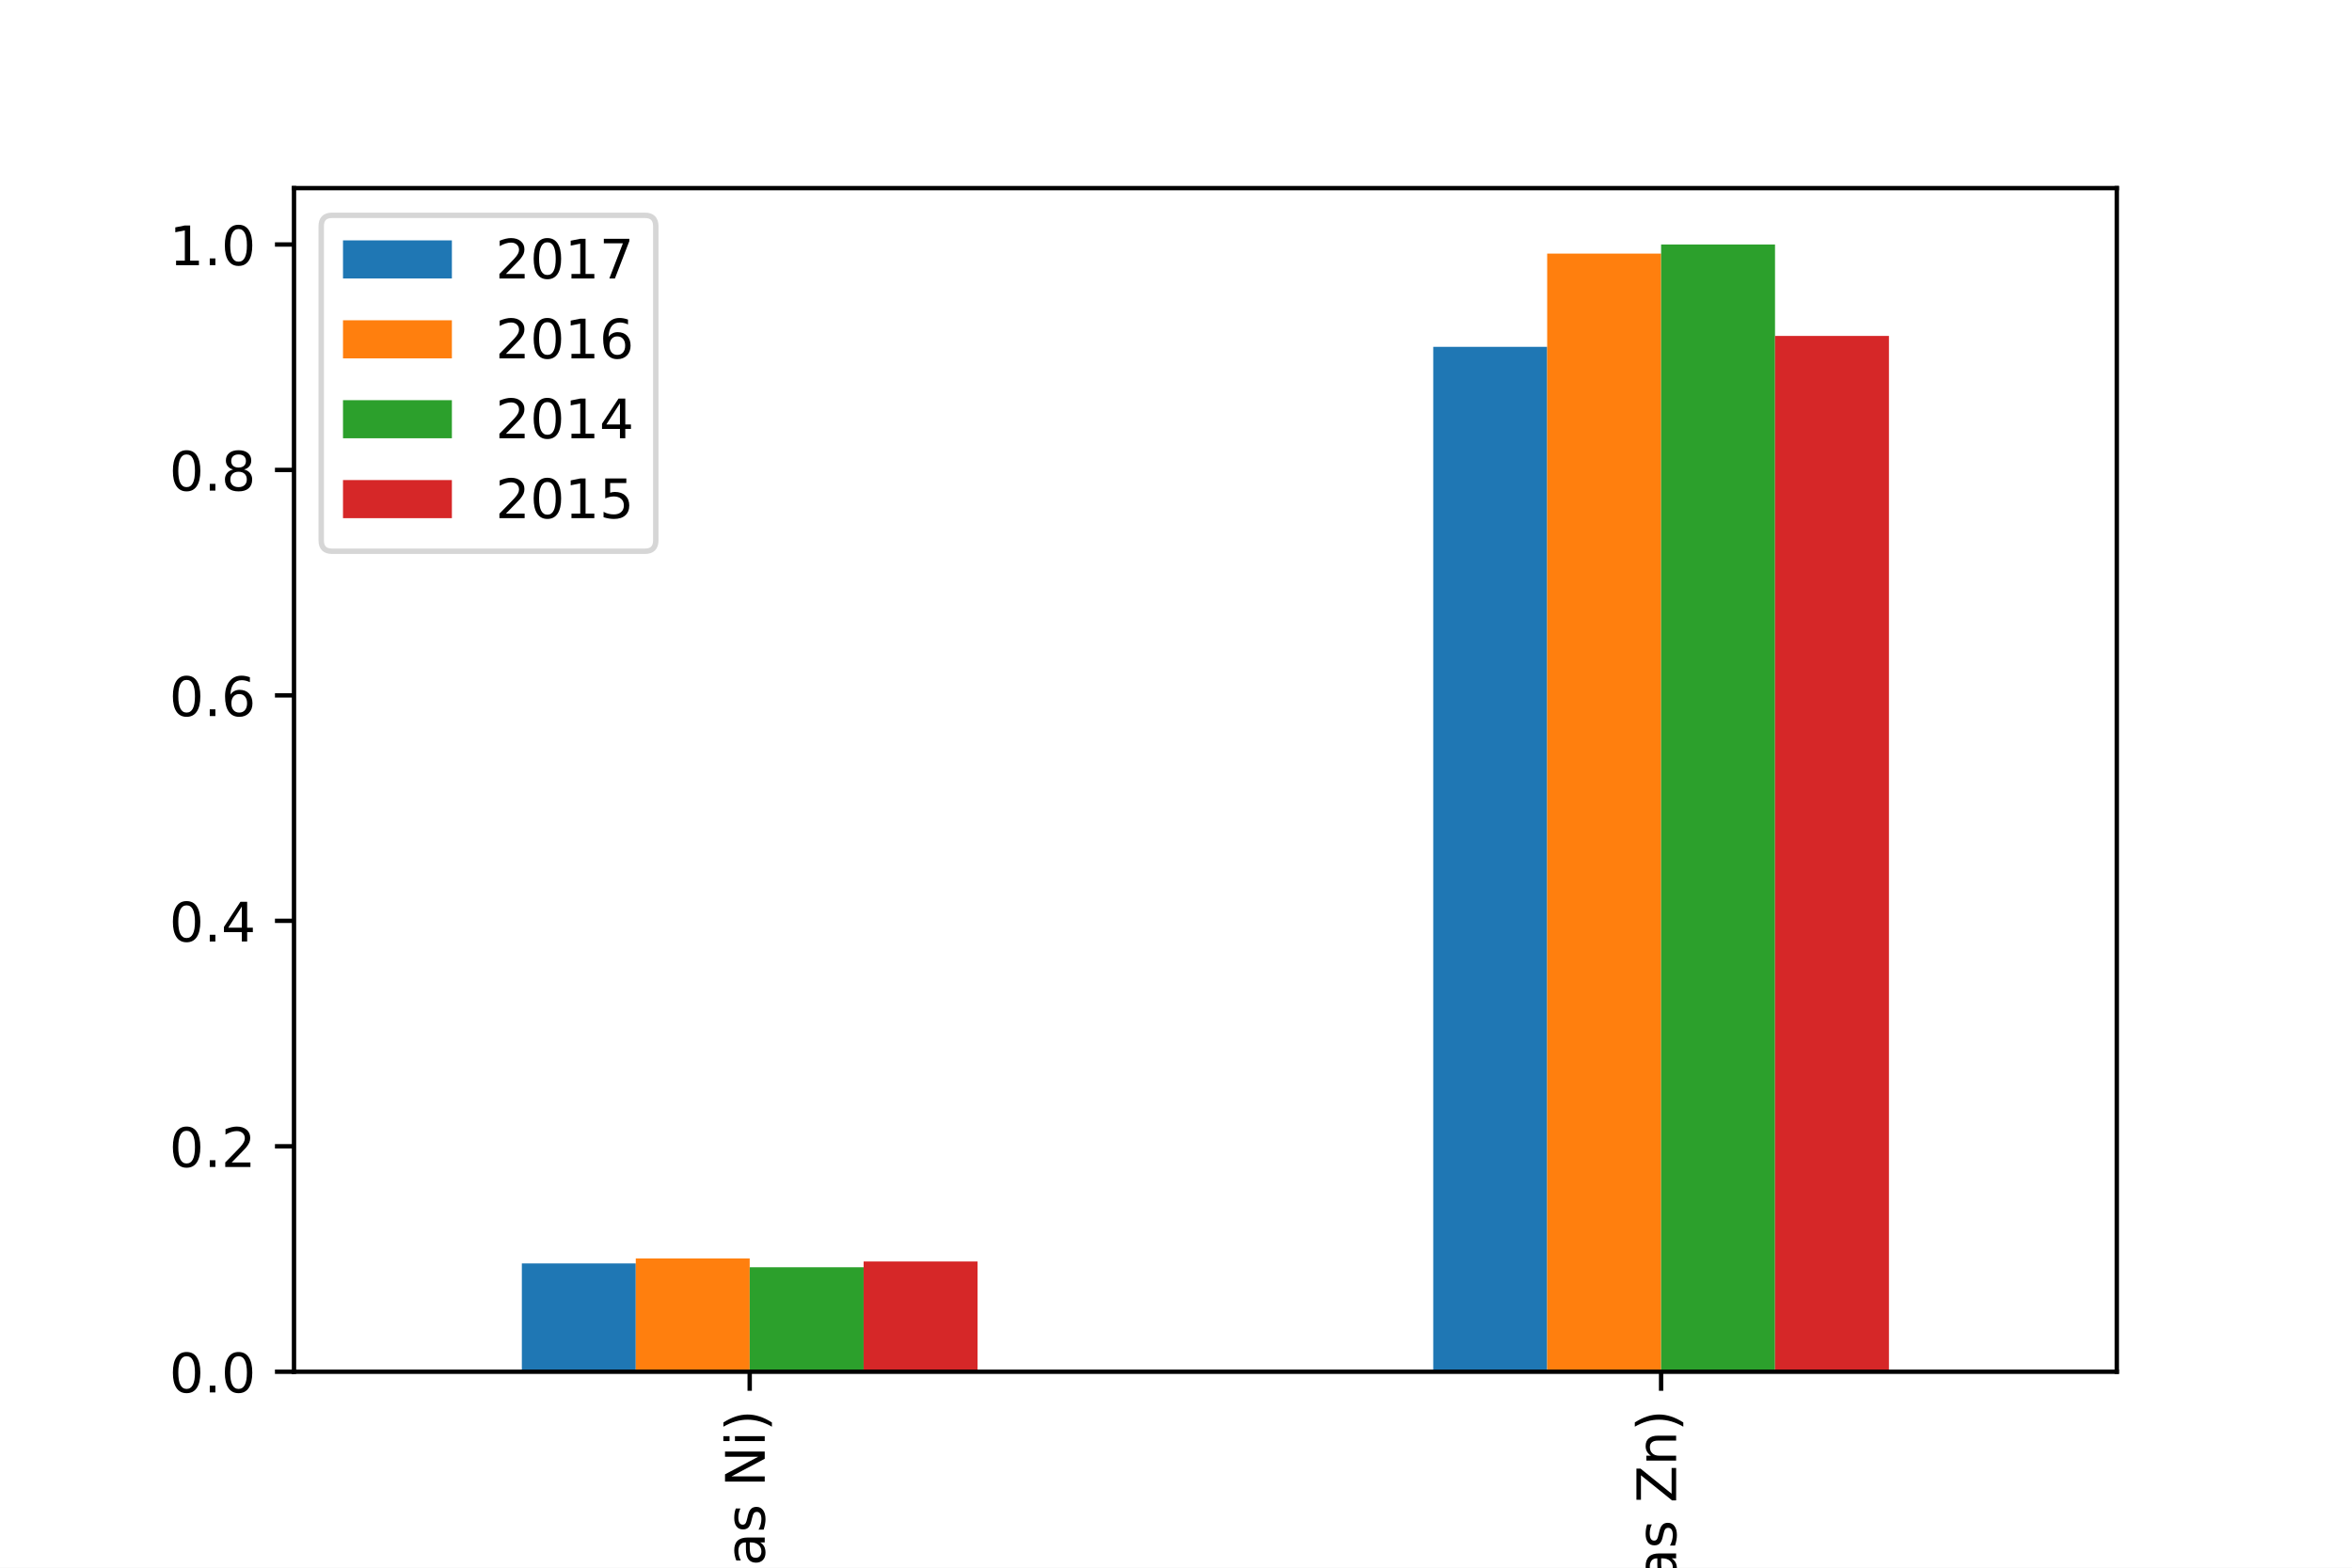
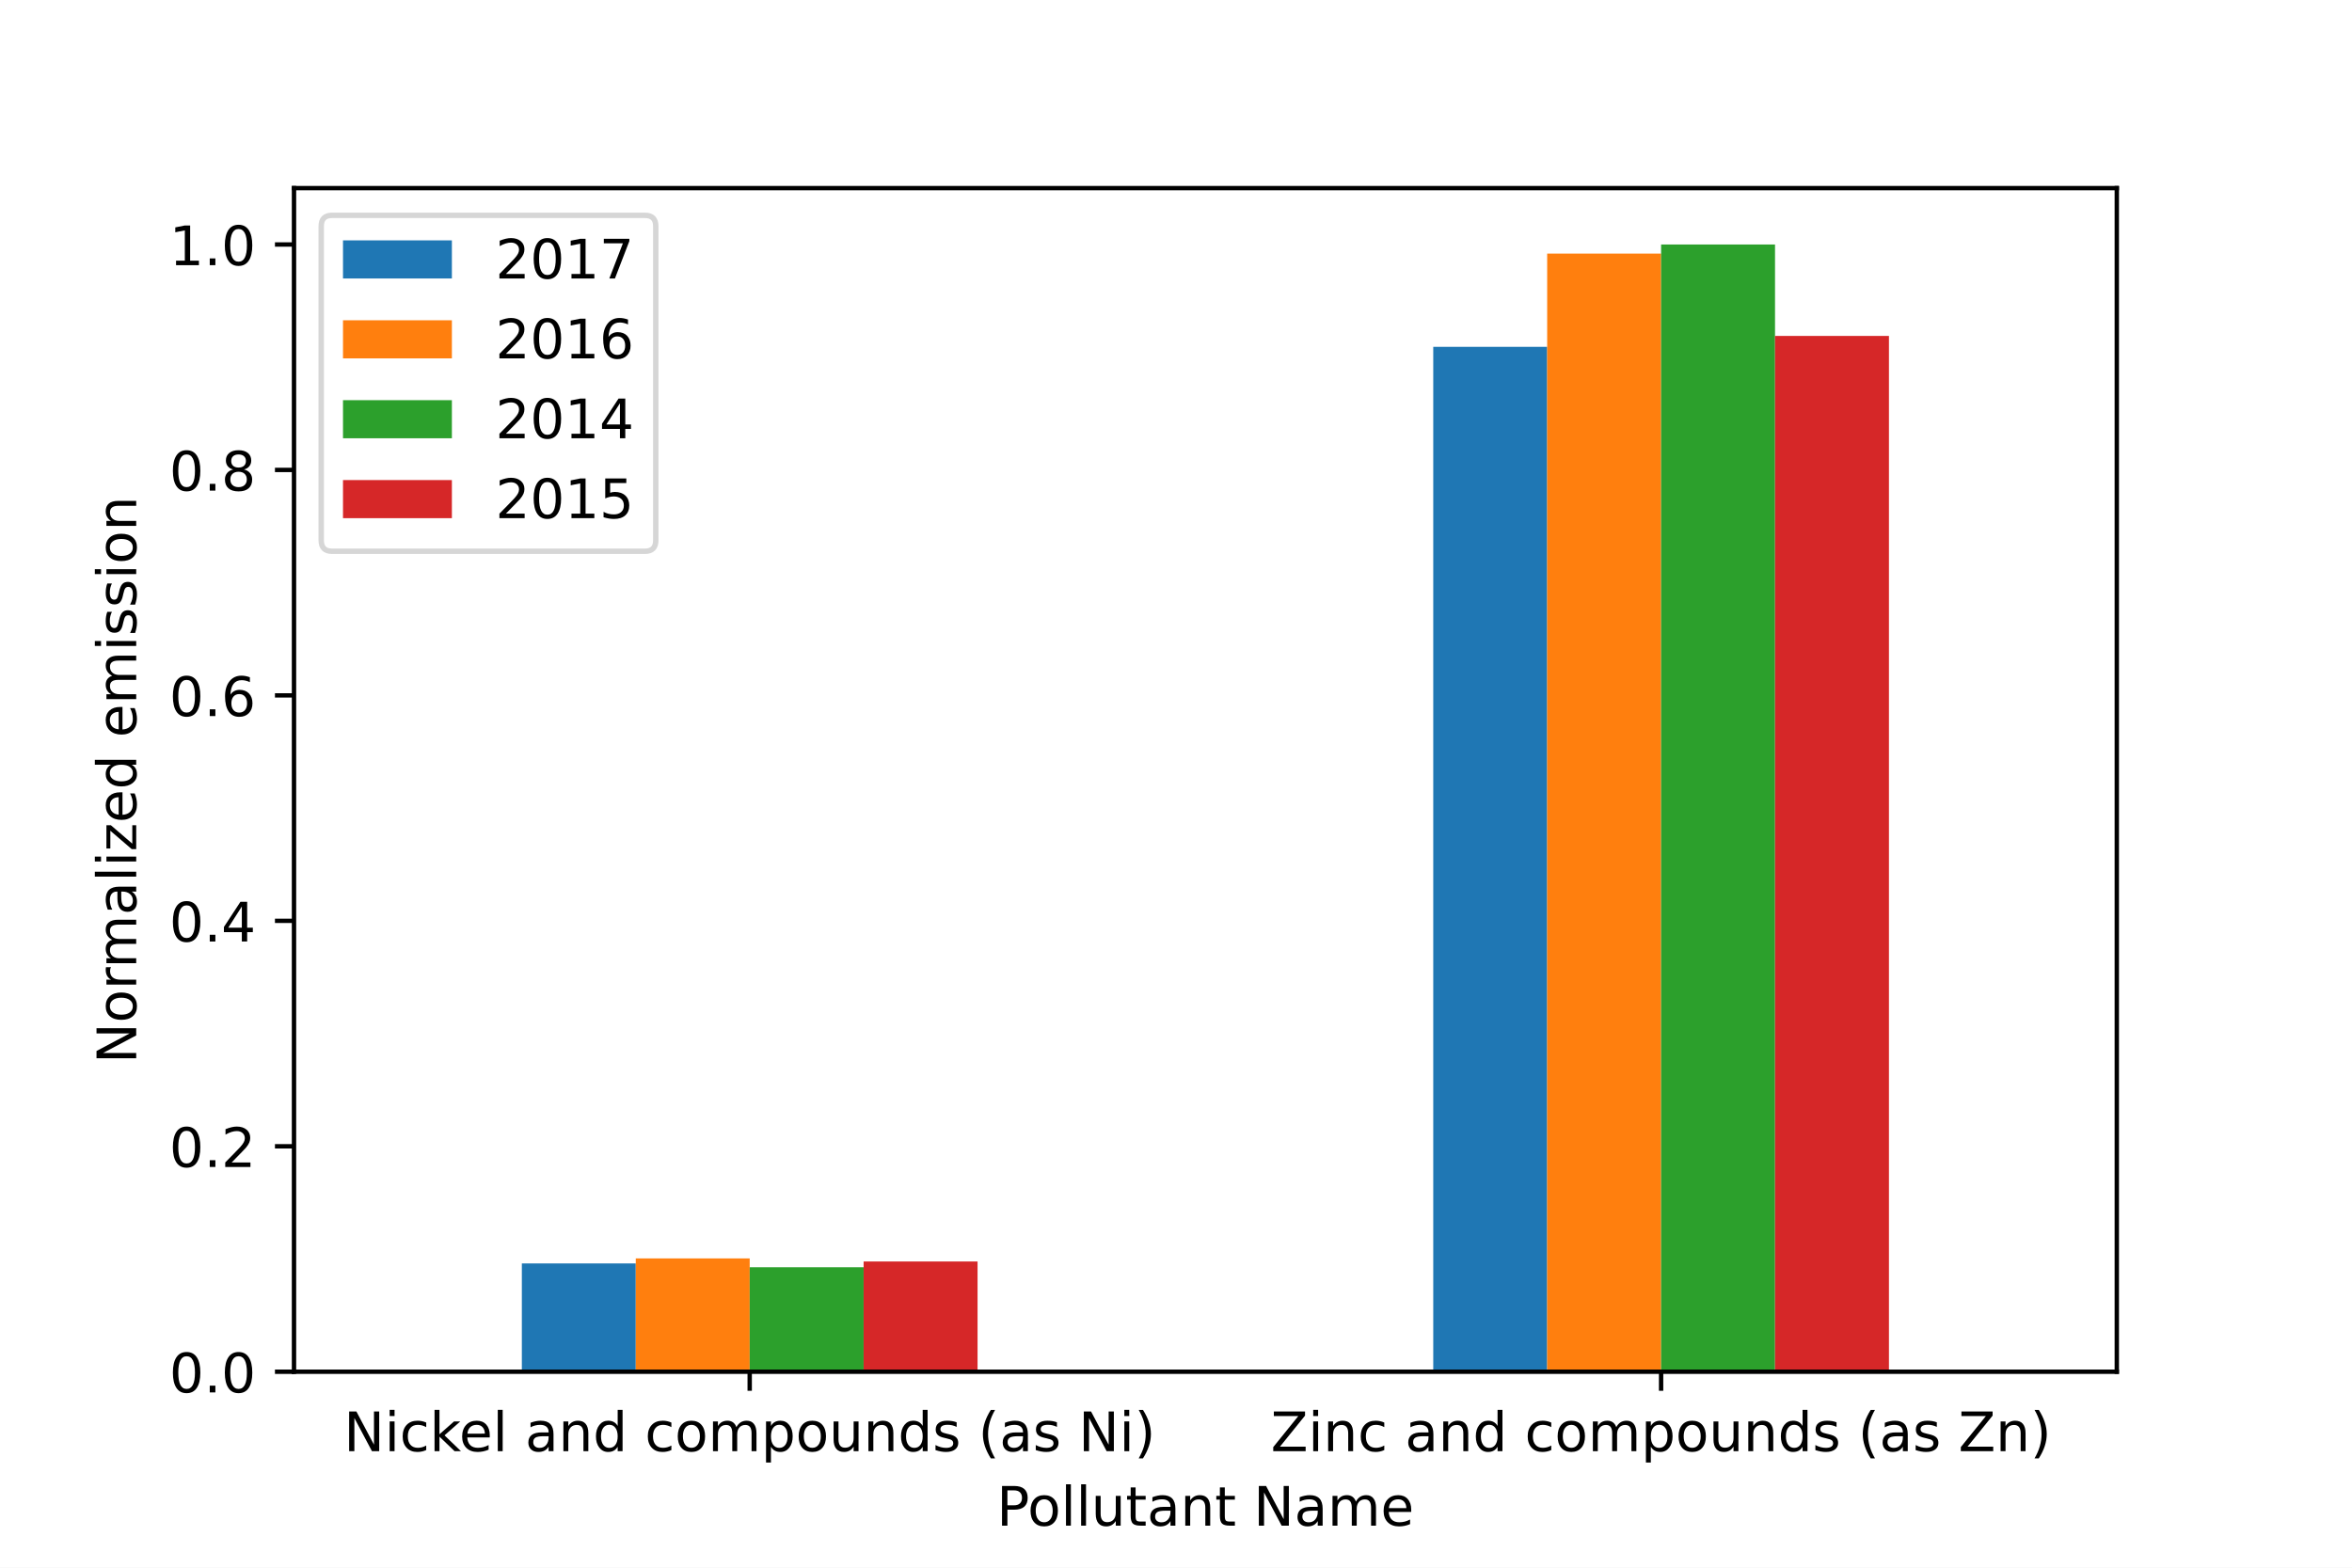
<svg xmlns="http://www.w3.org/2000/svg" xmlns:xlink="http://www.w3.org/1999/xlink" height="288pt" version="1.1" viewBox="0 0 432 288" width="432pt">
  <defs>
    <style type="text/css">*{stroke-linecap:butt;stroke-linejoin:round;}</style>
  </defs>
  <g id="figure_1">
    <g id="patch_1">
      <path d="M 0 288  L 432 288  L 432 0  L 0 0  z " style="fill:#ffffff;" />
    </g>
    <g id="axes_1">
      <g id="patch_2">
        <path d="M 54 252  L 388.8 252  L 388.8 34.56  L 54 34.56  z " style="fill:#ffffff;" />
      </g>
      <g id="patch_3">
-         <path clip-path="url(#pcdd417bdfd)" d="M 95.85 252  L 116.775 252  L 116.775 232.103  L 95.85 232.103  z " style="fill:#1f77b4;" />
+         <path clip-path="url(#p742ae793b9)" d="M 95.85 252  L 116.775 252  L 116.775 232.103  L 95.85 232.103  z " style="fill:#1f77b4;" />
      </g>
      <g id="patch_4">
-         <path clip-path="url(#pcdd417bdfd)" d="M 263.25 252  L 284.175 252  L 284.175 63.713  L 263.25 63.713  z " style="fill:#1f77b4;" />
+         <path clip-path="url(#p742ae793b9)" d="M 263.25 252  L 284.175 252  L 284.175 63.713  L 263.25 63.713  z " style="fill:#1f77b4;" />
      </g>
      <g id="patch_5">
-         <path clip-path="url(#pcdd417bdfd)" d="M 116.775 252  L 137.7 252  L 137.7 231.182  L 116.775 231.182  z " style="fill:#ff7f0e;" />
+         <path clip-path="url(#p742ae793b9)" d="M 116.775 252  L 137.7 252  L 137.7 231.182  L 116.775 231.182  z " style="fill:#ff7f0e;" />
      </g>
      <g id="patch_6">
-         <path clip-path="url(#pcdd417bdfd)" d="M 284.175 252  L 305.1 252  L 305.1 46.591  L 284.175 46.591  z " style="fill:#ff7f0e;" />
+         <path clip-path="url(#p742ae793b9)" d="M 284.175 252  L 305.1 252  L 305.1 46.591  L 284.175 46.591  z " style="fill:#ff7f0e;" />
      </g>
      <g id="patch_7">
-         <path clip-path="url(#pcdd417bdfd)" d="M 137.7 252  L 158.625 252  L 158.625 232.809  L 137.7 232.809  z " style="fill:#2ca02c;" />
+         <path clip-path="url(#p742ae793b9)" d="M 137.7 252  L 158.625 252  L 158.625 232.809  L 137.7 232.809  z " style="fill:#2ca02c;" />
      </g>
      <g id="patch_8">
-         <path clip-path="url(#pcdd417bdfd)" d="M 305.1 252  L 326.025 252  L 326.025 44.914  L 305.1 44.914  z " style="fill:#2ca02c;" />
+         <path clip-path="url(#p742ae793b9)" d="M 305.1 252  L 326.025 252  L 326.025 44.914  L 305.1 44.914  z " style="fill:#2ca02c;" />
      </g>
      <g id="patch_9">
-         <path clip-path="url(#pcdd417bdfd)" d="M 158.625 252  L 179.55 252  L 179.55 231.747  L 158.625 231.747  z " style="fill:#d62728;" />
+         <path clip-path="url(#p742ae793b9)" d="M 158.625 252  L 179.55 252  L 179.55 231.747  L 158.625 231.747  z " style="fill:#d62728;" />
      </g>
      <g id="patch_10">
-         <path clip-path="url(#pcdd417bdfd)" d="M 326.025 252  L 346.95 252  L 346.95 61.714  L 326.025 61.714  z " style="fill:#d62728;" />
+         <path clip-path="url(#p742ae793b9)" d="M 326.025 252  L 346.95 252  L 346.95 61.714  L 326.025 61.714  z " style="fill:#d62728;" />
      </g>
      <g id="matplotlib.axis_1">
        <g id="xtick_1">
          <g id="line2d_1">
            <defs>
-               <path d="M 0 0  L 0 3.5  " id="mc9fc695728" style="stroke:#000000;stroke-width:0.8;" />
-             </defs>
-             <g>
-               <use style="stroke:#000000;stroke-width:0.8;" x="137.7" xlink:href="#mc9fc695728" y="252" />
+               <path d="M 0 0  L 0 3.5  " id="m3fa5287e09" style="stroke:#000000;stroke-width:0.8;" />
+             </defs>
+             <g>
+               <use style="stroke:#000000;stroke-width:0.8;" x="137.7" xlink:href="#m3fa5287e09" y="252" />
            </g>
          </g>
          <g id="text_1">
-             <g transform="translate(140.4594 408.1016)rotate(-90)scale(0.1 -0.1)">
+             <g transform="translate(63.14922 266.5984)scale(0.1 -0.1)">
              <defs>
                <path d="M 9.812 72.906  L 23.094 72.906  L 55.422 11.922  L 55.422 72.906  L 64.984 72.906  L 64.984 0  L 51.703 0  L 19.391 60.984  L 19.391 0  L 9.812 0  z " id="DejaVuSans-78" />
                <path d="M 9.422 54.688  L 18.406 54.688  L 18.406 0  L 9.422 0  z M 9.422 75.984  L 18.406 75.984  L 18.406 64.594  L 9.422 64.594  z " id="DejaVuSans-105" />
                <path d="M 48.781 52.594  L 48.781 44.188  Q 44.969 46.297 41.141 47.344  Q 37.312 48.391 33.406 48.391  Q 24.656 48.391 19.812 42.844  Q 14.984 37.312 14.984 27.297  Q 14.984 17.281 19.812 11.734  Q 24.656 6.203 33.406 6.203  Q 37.312 6.203 41.141 7.25  Q 44.969 8.297 48.781 10.406  L 48.781 2.094  Q 45.016 0.344 40.984 -0.531  Q 36.969 -1.422 32.422 -1.422  Q 20.062 -1.422 12.781 6.344  Q 5.516 14.109 5.516 27.297  Q 5.516 40.672 12.859 48.328  Q 20.219 56 33.016 56  Q 37.156 56 41.109 55.141  Q 45.062 54.297 48.781 52.594  z " id="DejaVuSans-99" />
                <path d="M 9.078 75.984  L 18.109 75.984  L 18.109 31.109  L 44.922 54.688  L 56.391 54.688  L 27.391 29.109  L 57.625 0  L 45.906 0  L 18.109 26.703  L 18.109 0  L 9.078 0  z " id="DejaVuSans-107" />
                <path d="M 56.203 29.594  L 56.203 25.203  L 14.891 25.203  Q 15.484 15.922 20.484 11.062  Q 25.484 6.203 34.422 6.203  Q 39.594 6.203 44.453 7.469  Q 49.312 8.734 54.109 11.281  L 54.109 2.781  Q 49.266 0.734 44.188 -0.344  Q 39.109 -1.422 33.891 -1.422  Q 20.797 -1.422 13.156 6.188  Q 5.516 13.812 5.516 26.812  Q 5.516 40.234 12.766 48.109  Q 20.016 56 32.328 56  Q 43.359 56 49.781 48.891  Q 56.203 41.797 56.203 29.594  z M 47.219 32.234  Q 47.125 39.594 43.094 43.984  Q 39.062 48.391 32.422 48.391  Q 24.906 48.391 20.391 44.141  Q 15.875 39.891 15.188 32.172  z " id="DejaVuSans-101" />
                <path d="M 9.422 75.984  L 18.406 75.984  L 18.406 0  L 9.422 0  z " id="DejaVuSans-108" />
                <path id="DejaVuSans-32" />
                <path d="M 34.281 27.484  Q 23.391 27.484 19.188 25  Q 14.984 22.516 14.984 16.5  Q 14.984 11.719 18.141 8.906  Q 21.297 6.109 26.703 6.109  Q 34.188 6.109 38.703 11.406  Q 43.219 16.703 43.219 25.484  L 43.219 27.484  z M 52.203 31.203  L 52.203 0  L 43.219 0  L 43.219 8.297  Q 40.141 3.328 35.547 0.953  Q 30.953 -1.422 24.312 -1.422  Q 15.922 -1.422 10.953 3.297  Q 6 8.016 6 15.922  Q 6 25.141 12.172 29.828  Q 18.359 34.516 30.609 34.516  L 43.219 34.516  L 43.219 35.406  Q 43.219 41.609 39.141 45  Q 35.062 48.391 27.688 48.391  Q 23 48.391 18.547 47.266  Q 14.109 46.141 10.016 43.891  L 10.016 52.203  Q 14.938 54.109 19.578 55.047  Q 24.219 56 28.609 56  Q 40.484 56 46.344 49.844  Q 52.203 43.703 52.203 31.203  z " id="DejaVuSans-97" />
                <path d="M 54.891 33.016  L 54.891 0  L 45.906 0  L 45.906 32.719  Q 45.906 40.484 42.875 44.328  Q 39.844 48.188 33.797 48.188  Q 26.516 48.188 22.312 43.547  Q 18.109 38.922 18.109 30.906  L 18.109 0  L 9.078 0  L 9.078 54.688  L 18.109 54.688  L 18.109 46.188  Q 21.344 51.125 25.703 53.562  Q 30.078 56 35.797 56  Q 45.219 56 50.047 50.172  Q 54.891 44.344 54.891 33.016  z " id="DejaVuSans-110" />
                <path d="M 45.406 46.391  L 45.406 75.984  L 54.391 75.984  L 54.391 0  L 45.406 0  L 45.406 8.203  Q 42.578 3.328 38.25 0.953  Q 33.938 -1.422 27.875 -1.422  Q 17.969 -1.422 11.734 6.484  Q 5.516 14.406 5.516 27.297  Q 5.516 40.188 11.734 48.094  Q 17.969 56 27.875 56  Q 33.938 56 38.25 53.625  Q 42.578 51.266 45.406 46.391  z M 14.797 27.297  Q 14.797 17.391 18.875 11.75  Q 22.953 6.109 30.078 6.109  Q 37.203 6.109 41.297 11.75  Q 45.406 17.391 45.406 27.297  Q 45.406 37.203 41.297 42.844  Q 37.203 48.484 30.078 48.484  Q 22.953 48.484 18.875 42.844  Q 14.797 37.203 14.797 27.297  z " id="DejaVuSans-100" />
                <path d="M 30.609 48.391  Q 23.391 48.391 19.188 42.75  Q 14.984 37.109 14.984 27.297  Q 14.984 17.484 19.156 11.844  Q 23.344 6.203 30.609 6.203  Q 37.797 6.203 41.984 11.859  Q 46.188 17.531 46.188 27.297  Q 46.188 37.016 41.984 42.703  Q 37.797 48.391 30.609 48.391  z M 30.609 56  Q 42.328 56 49.016 48.375  Q 55.719 40.766 55.719 27.297  Q 55.719 13.875 49.016 6.219  Q 42.328 -1.422 30.609 -1.422  Q 18.844 -1.422 12.172 6.219  Q 5.516 13.875 5.516 27.297  Q 5.516 40.766 12.172 48.375  Q 18.844 56 30.609 56  z " id="DejaVuSans-111" />
                <path d="M 52 44.188  Q 55.375 50.25 60.062 53.125  Q 64.75 56 71.094 56  Q 79.641 56 84.281 50.016  Q 88.922 44.047 88.922 33.016  L 88.922 0  L 79.891 0  L 79.891 32.719  Q 79.891 40.578 77.094 44.375  Q 74.312 48.188 68.609 48.188  Q 61.625 48.188 57.562 43.547  Q 53.516 38.922 53.516 30.906  L 53.516 0  L 44.484 0  L 44.484 32.719  Q 44.484 40.625 41.703 44.406  Q 38.922 48.188 33.109 48.188  Q 26.219 48.188 22.156 43.531  Q 18.109 38.875 18.109 30.906  L 18.109 0  L 9.078 0  L 9.078 54.688  L 18.109 54.688  L 18.109 46.188  Q 21.188 51.219 25.484 53.609  Q 29.781 56 35.688 56  Q 41.656 56 45.828 52.969  Q 50 49.953 52 44.188  z " id="DejaVuSans-109" />
                <path d="M 18.109 8.203  L 18.109 -20.797  L 9.078 -20.797  L 9.078 54.688  L 18.109 54.688  L 18.109 46.391  Q 20.953 51.266 25.266 53.625  Q 29.594 56 35.594 56  Q 45.562 56 51.781 48.094  Q 58.016 40.188 58.016 27.297  Q 58.016 14.406 51.781 6.484  Q 45.562 -1.422 35.594 -1.422  Q 29.594 -1.422 25.266 0.953  Q 20.953 3.328 18.109 8.203  z M 48.688 27.297  Q 48.688 37.203 44.609 42.844  Q 40.531 48.484 33.406 48.484  Q 26.266 48.484 22.188 42.844  Q 18.109 37.203 18.109 27.297  Q 18.109 17.391 22.188 11.75  Q 26.266 6.109 33.406 6.109  Q 40.531 6.109 44.609 11.75  Q 48.688 17.391 48.688 27.297  z " id="DejaVuSans-112" />
                <path d="M 8.5 21.578  L 8.5 54.688  L 17.484 54.688  L 17.484 21.922  Q 17.484 14.156 20.5 10.266  Q 23.531 6.391 29.594 6.391  Q 36.859 6.391 41.078 11.031  Q 45.312 15.672 45.312 23.688  L 45.312 54.688  L 54.297 54.688  L 54.297 0  L 45.312 0  L 45.312 8.406  Q 42.047 3.422 37.719 1  Q 33.406 -1.422 27.688 -1.422  Q 18.266 -1.422 13.375 4.438  Q 8.5 10.297 8.5 21.578  z M 31.109 56  z " id="DejaVuSans-117" />
                <path d="M 44.281 53.078  L 44.281 44.578  Q 40.484 46.531 36.375 47.5  Q 32.281 48.484 27.875 48.484  Q 21.188 48.484 17.844 46.438  Q 14.5 44.391 14.5 40.281  Q 14.5 37.156 16.891 35.375  Q 19.281 33.594 26.516 31.984  L 29.594 31.297  Q 39.156 29.25 43.188 25.516  Q 47.219 21.781 47.219 15.094  Q 47.219 7.469 41.188 3.016  Q 35.156 -1.422 24.609 -1.422  Q 20.219 -1.422 15.453 -0.562  Q 10.688 0.297 5.422 2  L 5.422 11.281  Q 10.406 8.688 15.234 7.391  Q 20.062 6.109 24.812 6.109  Q 31.156 6.109 34.562 8.281  Q 37.984 10.453 37.984 14.406  Q 37.984 18.062 35.516 20.016  Q 33.062 21.969 24.703 23.781  L 21.578 24.516  Q 13.234 26.266 9.516 29.906  Q 5.812 33.547 5.812 39.891  Q 5.812 47.609 11.281 51.797  Q 16.75 56 26.812 56  Q 31.781 56 36.172 55.266  Q 40.578 54.547 44.281 53.078  z " id="DejaVuSans-115" />
                <path d="M 31 75.875  Q 24.469 64.656 21.281 53.656  Q 18.109 42.672 18.109 31.391  Q 18.109 20.125 21.312 9.062  Q 24.516 -2 31 -13.188  L 23.188 -13.188  Q 15.875 -1.703 12.234 9.375  Q 8.594 20.453 8.594 31.391  Q 8.594 42.281 12.203 53.312  Q 15.828 64.359 23.188 75.875  z " id="DejaVuSans-40" />
                <path d="M 8.016 75.875  L 15.828 75.875  Q 23.141 64.359 26.781 53.312  Q 30.422 42.281 30.422 31.391  Q 30.422 20.453 26.781 9.375  Q 23.141 -1.703 15.828 -13.188  L 8.016 -13.188  Q 14.5 -2 17.703 9.062  Q 20.906 20.125 20.906 31.391  Q 20.906 42.672 17.703 53.656  Q 14.5 64.656 8.016 75.875  z " id="DejaVuSans-41" />
              </defs>
              <use xlink:href="#DejaVuSans-78" />
              <use x="74.805" xlink:href="#DejaVuSans-105" />
              <use x="102.588" xlink:href="#DejaVuSans-99" />
              <use x="157.568" xlink:href="#DejaVuSans-107" />
              <use x="211.854" xlink:href="#DejaVuSans-101" />
              <use x="273.377" xlink:href="#DejaVuSans-108" />
              <use x="301.16" xlink:href="#DejaVuSans-32" />
              <use x="332.947" xlink:href="#DejaVuSans-97" />
              <use x="394.227" xlink:href="#DejaVuSans-110" />
              <use x="457.605" xlink:href="#DejaVuSans-100" />
              <use x="521.082" xlink:href="#DejaVuSans-32" />
              <use x="552.869" xlink:href="#DejaVuSans-99" />
              <use x="607.85" xlink:href="#DejaVuSans-111" />
              <use x="669.031" xlink:href="#DejaVuSans-109" />
              <use x="766.443" xlink:href="#DejaVuSans-112" />
              <use x="829.92" xlink:href="#DejaVuSans-111" />
              <use x="891.102" xlink:href="#DejaVuSans-117" />
              <use x="954.48" xlink:href="#DejaVuSans-110" />
              <use x="1017.859" xlink:href="#DejaVuSans-100" />
              <use x="1081.336" xlink:href="#DejaVuSans-115" />
              <use x="1133.436" xlink:href="#DejaVuSans-32" />
              <use x="1165.223" xlink:href="#DejaVuSans-40" />
              <use x="1204.236" xlink:href="#DejaVuSans-97" />
              <use x="1265.516" xlink:href="#DejaVuSans-115" />
              <use x="1317.615" xlink:href="#DejaVuSans-32" />
              <use x="1349.402" xlink:href="#DejaVuSans-78" />
              <use x="1424.207" xlink:href="#DejaVuSans-105" />
              <use x="1451.99" xlink:href="#DejaVuSans-41" />
            </g>
          </g>
        </g>
        <g id="xtick_2">
          <g id="line2d_2">
            <g>
-               <use style="stroke:#000000;stroke-width:0.8;" x="305.1" xlink:href="#mc9fc695728" y="252" />
+               <use style="stroke:#000000;stroke-width:0.8;" x="305.1" xlink:href="#m3fa5287e09" y="252" />
            </g>
          </g>
          <g id="text_2">
-             <g transform="translate(307.8594 402.3766)rotate(-90)scale(0.1 -0.1)">
+             <g transform="translate(233.4117 266.5984)scale(0.1 -0.1)">
              <defs>
                <path d="M 5.609 72.906  L 62.891 72.906  L 62.891 65.375  L 16.797 8.297  L 64.016 8.297  L 64.016 0  L 4.5 0  L 4.5 7.516  L 50.594 64.594  L 5.609 64.594  z " id="DejaVuSans-90" />
              </defs>
              <use xlink:href="#DejaVuSans-90" />
              <use x="68.506" xlink:href="#DejaVuSans-105" />
              <use x="96.289" xlink:href="#DejaVuSans-110" />
              <use x="159.668" xlink:href="#DejaVuSans-99" />
              <use x="214.648" xlink:href="#DejaVuSans-32" />
              <use x="246.436" xlink:href="#DejaVuSans-97" />
              <use x="307.715" xlink:href="#DejaVuSans-110" />
              <use x="371.094" xlink:href="#DejaVuSans-100" />
              <use x="434.57" xlink:href="#DejaVuSans-32" />
              <use x="466.357" xlink:href="#DejaVuSans-99" />
              <use x="521.338" xlink:href="#DejaVuSans-111" />
              <use x="582.52" xlink:href="#DejaVuSans-109" />
              <use x="679.932" xlink:href="#DejaVuSans-112" />
              <use x="743.408" xlink:href="#DejaVuSans-111" />
              <use x="804.59" xlink:href="#DejaVuSans-117" />
              <use x="867.969" xlink:href="#DejaVuSans-110" />
              <use x="931.348" xlink:href="#DejaVuSans-100" />
              <use x="994.824" xlink:href="#DejaVuSans-115" />
              <use x="1046.924" xlink:href="#DejaVuSans-32" />
              <use x="1078.711" xlink:href="#DejaVuSans-40" />
              <use x="1117.725" xlink:href="#DejaVuSans-97" />
              <use x="1179.004" xlink:href="#DejaVuSans-115" />
              <use x="1231.104" xlink:href="#DejaVuSans-32" />
              <use x="1262.891" xlink:href="#DejaVuSans-90" />
              <use x="1331.396" xlink:href="#DejaVuSans-110" />
              <use x="1394.775" xlink:href="#DejaVuSans-41" />
            </g>
          </g>
        </g>
        <g id="text_3">
-           <g transform="translate(184.6555 419.7)scale(0.1 -0.1)">
+           <g transform="translate(183.0664 280.2766)scale(0.1 -0.1)">
            <defs>
              <path d="M 19.672 64.797  L 19.672 37.406  L 32.078 37.406  Q 38.969 37.406 42.719 40.969  Q 46.484 44.531 46.484 51.125  Q 46.484 57.672 42.719 61.234  Q 38.969 64.797 32.078 64.797  z M 9.812 72.906  L 32.078 72.906  Q 44.344 72.906 50.609 67.359  Q 56.891 61.812 56.891 51.125  Q 56.891 40.328 50.609 34.812  Q 44.344 29.297 32.078 29.297  L 19.672 29.297  L 19.672 0  L 9.812 0  z " id="DejaVuSans-80" />
              <path d="M 18.312 70.219  L 18.312 54.688  L 36.812 54.688  L 36.812 47.703  L 18.312 47.703  L 18.312 18.016  Q 18.312 11.328 20.141 9.422  Q 21.969 7.516 27.594 7.516  L 36.812 7.516  L 36.812 0  L 27.594 0  Q 17.188 0 13.234 3.875  Q 9.281 7.766 9.281 18.016  L 9.281 47.703  L 2.688 47.703  L 2.688 54.688  L 9.281 54.688  L 9.281 70.219  z " id="DejaVuSans-116" />
            </defs>
            <use xlink:href="#DejaVuSans-80" />
            <use x="56.678" xlink:href="#DejaVuSans-111" />
            <use x="117.859" xlink:href="#DejaVuSans-108" />
            <use x="145.643" xlink:href="#DejaVuSans-108" />
            <use x="173.426" xlink:href="#DejaVuSans-117" />
            <use x="236.805" xlink:href="#DejaVuSans-116" />
            <use x="276.014" xlink:href="#DejaVuSans-97" />
            <use x="337.293" xlink:href="#DejaVuSans-110" />
            <use x="400.672" xlink:href="#DejaVuSans-116" />
-             <use x="439.881" xlink:href="#DejaVuSans-78" />
-             <use x="514.686" xlink:href="#DejaVuSans-97" />
-             <use x="575.965" xlink:href="#DejaVuSans-109" />
-             <use x="673.377" xlink:href="#DejaVuSans-101" />
+             <use x="439.881" xlink:href="#DejaVuSans-32" />
+             <use x="471.668" xlink:href="#DejaVuSans-78" />
+             <use x="546.473" xlink:href="#DejaVuSans-97" />
+             <use x="607.752" xlink:href="#DejaVuSans-109" />
+             <use x="705.164" xlink:href="#DejaVuSans-101" />
          </g>
        </g>
      </g>
      <g id="matplotlib.axis_2">
        <g id="ytick_1">
          <g id="line2d_3">
            <defs>
-               <path d="M 0 0  L -3.5 0  " id="m9963a6eb1b" style="stroke:#000000;stroke-width:0.8;" />
-             </defs>
-             <g>
-               <use style="stroke:#000000;stroke-width:0.8;" x="54" xlink:href="#m9963a6eb1b" y="252" />
+               <path d="M 0 0  L -3.5 0  " id="mf01ece5f7a" style="stroke:#000000;stroke-width:0.8;" />
+             </defs>
+             <g>
+               <use style="stroke:#000000;stroke-width:0.8;" x="54" xlink:href="#mf01ece5f7a" y="252" />
            </g>
          </g>
          <g id="text_4">
            <g transform="translate(31.09688 255.7992)scale(0.1 -0.1)">
              <defs>
                <path d="M 31.781 66.406  Q 24.172 66.406 20.328 58.906  Q 16.5 51.422 16.5 36.375  Q 16.5 21.391 20.328 13.891  Q 24.172 6.391 31.781 6.391  Q 39.453 6.391 43.281 13.891  Q 47.125 21.391 47.125 36.375  Q 47.125 51.422 43.281 58.906  Q 39.453 66.406 31.781 66.406  z M 31.781 74.219  Q 44.047 74.219 50.516 64.516  Q 56.984 54.828 56.984 36.375  Q 56.984 17.969 50.516 8.266  Q 44.047 -1.422 31.781 -1.422  Q 19.531 -1.422 13.062 8.266  Q 6.594 17.969 6.594 36.375  Q 6.594 54.828 13.062 64.516  Q 19.531 74.219 31.781 74.219  z " id="DejaVuSans-48" />
                <path d="M 10.688 12.406  L 21 12.406  L 21 0  L 10.688 0  z " id="DejaVuSans-46" />
              </defs>
              <use xlink:href="#DejaVuSans-48" />
              <use x="63.623" xlink:href="#DejaVuSans-46" />
              <use x="95.41" xlink:href="#DejaVuSans-48" />
            </g>
          </g>
        </g>
        <g id="ytick_2">
          <g id="line2d_4">
            <g>
-               <use style="stroke:#000000;stroke-width:0.8;" x="54" xlink:href="#m9963a6eb1b" y="210.583" />
+               <use style="stroke:#000000;stroke-width:0.8;" x="54" xlink:href="#mf01ece5f7a" y="210.583" />
            </g>
          </g>
          <g id="text_5">
            <g transform="translate(31.09688 214.3821)scale(0.1 -0.1)">
              <defs>
                <path d="M 19.188 8.297  L 53.609 8.297  L 53.609 0  L 7.328 0  L 7.328 8.297  Q 12.938 14.109 22.625 23.891  Q 32.328 33.688 34.812 36.531  Q 39.547 41.844 41.422 45.531  Q 43.312 49.219 43.312 52.781  Q 43.312 58.594 39.234 62.25  Q 35.156 65.922 28.609 65.922  Q 23.969 65.922 18.812 64.312  Q 13.672 62.703 7.812 59.422  L 7.812 69.391  Q 13.766 71.781 18.938 73  Q 24.125 74.219 28.422 74.219  Q 39.75 74.219 46.484 68.547  Q 53.219 62.891 53.219 53.422  Q 53.219 48.922 51.531 44.891  Q 49.859 40.875 45.406 35.406  Q 44.188 33.984 37.641 27.219  Q 31.109 20.453 19.188 8.297  z " id="DejaVuSans-50" />
              </defs>
              <use xlink:href="#DejaVuSans-48" />
              <use x="63.623" xlink:href="#DejaVuSans-46" />
              <use x="95.41" xlink:href="#DejaVuSans-50" />
            </g>
          </g>
        </g>
        <g id="ytick_3">
          <g id="line2d_5">
            <g>
-               <use style="stroke:#000000;stroke-width:0.8;" x="54" xlink:href="#m9963a6eb1b" y="169.166" />
+               <use style="stroke:#000000;stroke-width:0.8;" x="54" xlink:href="#mf01ece5f7a" y="169.166" />
            </g>
          </g>
          <g id="text_6">
            <g transform="translate(31.09688 172.9649)scale(0.1 -0.1)">
              <defs>
                <path d="M 37.797 64.312  L 12.891 25.391  L 37.797 25.391  z M 35.203 72.906  L 47.609 72.906  L 47.609 25.391  L 58.016 25.391  L 58.016 17.188  L 47.609 17.188  L 47.609 0  L 37.797 0  L 37.797 17.188  L 4.891 17.188  L 4.891 26.703  z " id="DejaVuSans-52" />
              </defs>
              <use xlink:href="#DejaVuSans-48" />
              <use x="63.623" xlink:href="#DejaVuSans-46" />
              <use x="95.41" xlink:href="#DejaVuSans-52" />
            </g>
          </g>
        </g>
        <g id="ytick_4">
          <g id="line2d_6">
            <g>
-               <use style="stroke:#000000;stroke-width:0.8;" x="54" xlink:href="#m9963a6eb1b" y="127.749" />
+               <use style="stroke:#000000;stroke-width:0.8;" x="54" xlink:href="#mf01ece5f7a" y="127.749" />
            </g>
          </g>
          <g id="text_7">
            <g transform="translate(31.09688 131.5478)scale(0.1 -0.1)">
              <defs>
                <path d="M 33.016 40.375  Q 26.375 40.375 22.484 35.828  Q 18.609 31.297 18.609 23.391  Q 18.609 15.531 22.484 10.953  Q 26.375 6.391 33.016 6.391  Q 39.656 6.391 43.531 10.953  Q 47.406 15.531 47.406 23.391  Q 47.406 31.297 43.531 35.828  Q 39.656 40.375 33.016 40.375  z M 52.594 71.297  L 52.594 62.312  Q 48.875 64.062 45.094 64.984  Q 41.312 65.922 37.594 65.922  Q 27.828 65.922 22.672 59.328  Q 17.531 52.734 16.797 39.406  Q 19.672 43.656 24.016 45.922  Q 28.375 48.188 33.594 48.188  Q 44.578 48.188 50.953 41.516  Q 57.328 34.859 57.328 23.391  Q 57.328 12.156 50.688 5.359  Q 44.047 -1.422 33.016 -1.422  Q 20.359 -1.422 13.672 8.266  Q 6.984 17.969 6.984 36.375  Q 6.984 53.656 15.188 63.938  Q 23.391 74.219 37.203 74.219  Q 40.922 74.219 44.703 73.484  Q 48.484 72.75 52.594 71.297  z " id="DejaVuSans-54" />
              </defs>
              <use xlink:href="#DejaVuSans-48" />
              <use x="63.623" xlink:href="#DejaVuSans-46" />
              <use x="95.41" xlink:href="#DejaVuSans-54" />
            </g>
          </g>
        </g>
        <g id="ytick_5">
          <g id="line2d_7">
            <g>
-               <use style="stroke:#000000;stroke-width:0.8;" x="54" xlink:href="#m9963a6eb1b" y="86.331" />
+               <use style="stroke:#000000;stroke-width:0.8;" x="54" xlink:href="#mf01ece5f7a" y="86.331" />
            </g>
          </g>
          <g id="text_8">
            <g transform="translate(31.09688 90.13065)scale(0.1 -0.1)">
              <defs>
                <path d="M 31.781 34.625  Q 24.75 34.625 20.719 30.859  Q 16.703 27.094 16.703 20.516  Q 16.703 13.922 20.719 10.156  Q 24.75 6.391 31.781 6.391  Q 38.812 6.391 42.859 10.172  Q 46.922 13.969 46.922 20.516  Q 46.922 27.094 42.891 30.859  Q 38.875 34.625 31.781 34.625  z M 21.922 38.812  Q 15.578 40.375 12.031 44.719  Q 8.5 49.078 8.5 55.328  Q 8.5 64.062 14.719 69.141  Q 20.953 74.219 31.781 74.219  Q 42.672 74.219 48.875 69.141  Q 55.078 64.062 55.078 55.328  Q 55.078 49.078 51.531 44.719  Q 48 40.375 41.703 38.812  Q 48.828 37.156 52.797 32.312  Q 56.781 27.484 56.781 20.516  Q 56.781 9.906 50.312 4.234  Q 43.844 -1.422 31.781 -1.422  Q 19.734 -1.422 13.25 4.234  Q 6.781 9.906 6.781 20.516  Q 6.781 27.484 10.781 32.312  Q 14.797 37.156 21.922 38.812  z M 18.312 54.391  Q 18.312 48.734 21.844 45.562  Q 25.391 42.391 31.781 42.391  Q 38.141 42.391 41.719 45.562  Q 45.312 48.734 45.312 54.391  Q 45.312 60.062 41.719 63.234  Q 38.141 66.406 31.781 66.406  Q 25.391 66.406 21.844 63.234  Q 18.312 60.062 18.312 54.391  z " id="DejaVuSans-56" />
              </defs>
              <use xlink:href="#DejaVuSans-48" />
              <use x="63.623" xlink:href="#DejaVuSans-46" />
              <use x="95.41" xlink:href="#DejaVuSans-56" />
            </g>
          </g>
        </g>
        <g id="ytick_6">
          <g id="line2d_8">
            <g>
-               <use style="stroke:#000000;stroke-width:0.8;" x="54" xlink:href="#m9963a6eb1b" y="44.914" />
+               <use style="stroke:#000000;stroke-width:0.8;" x="54" xlink:href="#mf01ece5f7a" y="44.914" />
            </g>
          </g>
          <g id="text_9">
            <g transform="translate(31.09688 48.7135)scale(0.1 -0.1)">
              <defs>
                <path d="M 12.406 8.297  L 28.516 8.297  L 28.516 63.922  L 10.984 60.406  L 10.984 69.391  L 28.422 72.906  L 38.281 72.906  L 38.281 8.297  L 54.391 8.297  L 54.391 0  L 12.406 0  z " id="DejaVuSans-49" />
              </defs>
              <use xlink:href="#DejaVuSans-49" />
              <use x="63.623" xlink:href="#DejaVuSans-46" />
              <use x="95.41" xlink:href="#DejaVuSans-48" />
            </g>
+           </g>
+         </g>
+         <g id="text_10">
+           <g transform="translate(25.01719 195.387)rotate(-90)scale(0.1 -0.1)">
+             <defs>
+               <path d="M 41.109 46.297  Q 39.594 47.172 37.812 47.578  Q 36.031 48 33.891 48  Q 26.266 48 22.188 43.047  Q 18.109 38.094 18.109 28.812  L 18.109 0  L 9.078 0  L 9.078 54.688  L 18.109 54.688  L 18.109 46.188  Q 20.953 51.172 25.484 53.578  Q 30.031 56 36.531 56  Q 37.453 56 38.578 55.875  Q 39.703 55.766 41.062 55.516  z " id="DejaVuSans-114" />
+               <path d="M 5.516 54.688  L 48.188 54.688  L 48.188 46.484  L 14.406 7.172  L 48.188 7.172  L 48.188 0  L 4.297 0  L 4.297 8.203  L 38.094 47.516  L 5.516 47.516  z " id="DejaVuSans-122" />
+             </defs>
+             <use xlink:href="#DejaVuSans-78" />
+             <use x="74.805" xlink:href="#DejaVuSans-111" />
+             <use x="135.986" xlink:href="#DejaVuSans-114" />
+             <use x="175.35" xlink:href="#DejaVuSans-109" />
+             <use x="272.762" xlink:href="#DejaVuSans-97" />
+             <use x="334.041" xlink:href="#DejaVuSans-108" />
+             <use x="361.824" xlink:href="#DejaVuSans-105" />
+             <use x="389.607" xlink:href="#DejaVuSans-122" />
+             <use x="442.098" xlink:href="#DejaVuSans-101" />
+             <use x="503.621" xlink:href="#DejaVuSans-100" />
+             <use x="567.098" xlink:href="#DejaVuSans-32" />
+             <use x="598.885" xlink:href="#DejaVuSans-101" />
+             <use x="660.408" xlink:href="#DejaVuSans-109" />
+             <use x="757.82" xlink:href="#DejaVuSans-105" />
+             <use x="785.604" xlink:href="#DejaVuSans-115" />
+             <use x="837.703" xlink:href="#DejaVuSans-115" />
+             <use x="889.803" xlink:href="#DejaVuSans-105" />
+             <use x="917.586" xlink:href="#DejaVuSans-111" />
+             <use x="978.768" xlink:href="#DejaVuSans-110" />
          </g>
        </g>
      </g>
      <g id="patch_11">
        <path d="M 54 252  L 54 34.56  " style="fill:none;stroke:#000000;stroke-linecap:square;stroke-linejoin:miter;stroke-width:0.8;" />
      </g>
      <g id="patch_12">
        <path d="M 388.8 252  L 388.8 34.56  " style="fill:none;stroke:#000000;stroke-linecap:square;stroke-linejoin:miter;stroke-width:0.8;" />
      </g>
      <g id="patch_13">
        <path d="M 54 252  L 388.8 252  " style="fill:none;stroke:#000000;stroke-linecap:square;stroke-linejoin:miter;stroke-width:0.8;" />
      </g>
      <g id="patch_14">
        <path d="M 54 34.56  L 388.8 34.56  " style="fill:none;stroke:#000000;stroke-linecap:square;stroke-linejoin:miter;stroke-width:0.8;" />
      </g>
      <g id="legend_1">
        <g id="patch_15">
          <path d="M 61 101.272  L 118.45 101.272  Q 120.45 101.272 120.45 99.272  L 120.45 41.56  Q 120.45 39.56 118.45 39.56  L 61 39.56  Q 59 39.56 59 41.56  L 59 99.272  Q 59 101.272 61 101.272  z " style="fill:#ffffff;opacity:0.8;stroke:#cccccc;stroke-linejoin:miter;" />
        </g>
        <g id="patch_16">
          <path d="M 63 51.158  L 83 51.158  L 83 44.158  L 63 44.158  z " style="fill:#1f77b4;" />
        </g>
-         <g id="text_10">
+         <g id="text_11">
          <g transform="translate(91 51.15844)scale(0.1 -0.1)">
            <defs>
              <path d="M 8.203 72.906  L 55.078 72.906  L 55.078 68.703  L 28.609 0  L 18.312 0  L 43.219 64.594  L 8.203 64.594  z " id="DejaVuSans-55" />
            </defs>
            <use xlink:href="#DejaVuSans-50" />
            <use x="63.623" xlink:href="#DejaVuSans-48" />
            <use x="127.246" xlink:href="#DejaVuSans-49" />
            <use x="190.869" xlink:href="#DejaVuSans-55" />
          </g>
        </g>
        <g id="patch_17">
          <path d="M 63 65.837  L 83 65.837  L 83 58.837  L 63 58.837  z " style="fill:#ff7f0e;" />
        </g>
-         <g id="text_11">
+         <g id="text_12">
          <g transform="translate(91 65.83656)scale(0.1 -0.1)">
            <use xlink:href="#DejaVuSans-50" />
            <use x="63.623" xlink:href="#DejaVuSans-48" />
            <use x="127.246" xlink:href="#DejaVuSans-49" />
            <use x="190.869" xlink:href="#DejaVuSans-54" />
          </g>
        </g>
        <g id="patch_18">
          <path d="M 63 80.515  L 83 80.515  L 83 73.515  L 63 73.515  z " style="fill:#2ca02c;" />
        </g>
-         <g id="text_12">
+         <g id="text_13">
          <g transform="translate(91 80.51469)scale(0.1 -0.1)">
            <use xlink:href="#DejaVuSans-50" />
            <use x="63.623" xlink:href="#DejaVuSans-48" />
            <use x="127.246" xlink:href="#DejaVuSans-49" />
            <use x="190.869" xlink:href="#DejaVuSans-52" />
          </g>
        </g>
        <g id="patch_19">
          <path d="M 63 95.193  L 83 95.193  L 83 88.193  L 63 88.193  z " style="fill:#d62728;" />
        </g>
-         <g id="text_13">
+         <g id="text_14">
          <g transform="translate(91 95.19281)scale(0.1 -0.1)">
            <defs>
              <path d="M 10.797 72.906  L 49.516 72.906  L 49.516 64.594  L 19.828 64.594  L 19.828 46.734  Q 21.969 47.469 24.109 47.828  Q 26.266 48.188 28.422 48.188  Q 40.625 48.188 47.75 41.5  Q 54.891 34.812 54.891 23.391  Q 54.891 11.625 47.562 5.094  Q 40.234 -1.422 26.906 -1.422  Q 22.312 -1.422 17.547 -0.641  Q 12.797 0.141 7.719 1.703  L 7.719 11.625  Q 12.109 9.234 16.797 8.062  Q 21.484 6.891 26.703 6.891  Q 35.156 6.891 40.078 11.328  Q 45.016 15.766 45.016 23.391  Q 45.016 31 40.078 35.438  Q 35.156 39.891 26.703 39.891  Q 22.75 39.891 18.812 39.016  Q 14.891 38.141 10.797 36.281  z " id="DejaVuSans-53" />
            </defs>
            <use xlink:href="#DejaVuSans-50" />
            <use x="63.623" xlink:href="#DejaVuSans-48" />
            <use x="127.246" xlink:href="#DejaVuSans-49" />
            <use x="190.869" xlink:href="#DejaVuSans-53" />
          </g>
        </g>
      </g>
    </g>
  </g>
  <defs>
-     <clipPath id="pcdd417bdfd">
+     <clipPath id="p742ae793b9">
      <rect height="217.44" width="334.8" x="54" y="34.56" />
    </clipPath>
  </defs>
</svg>
